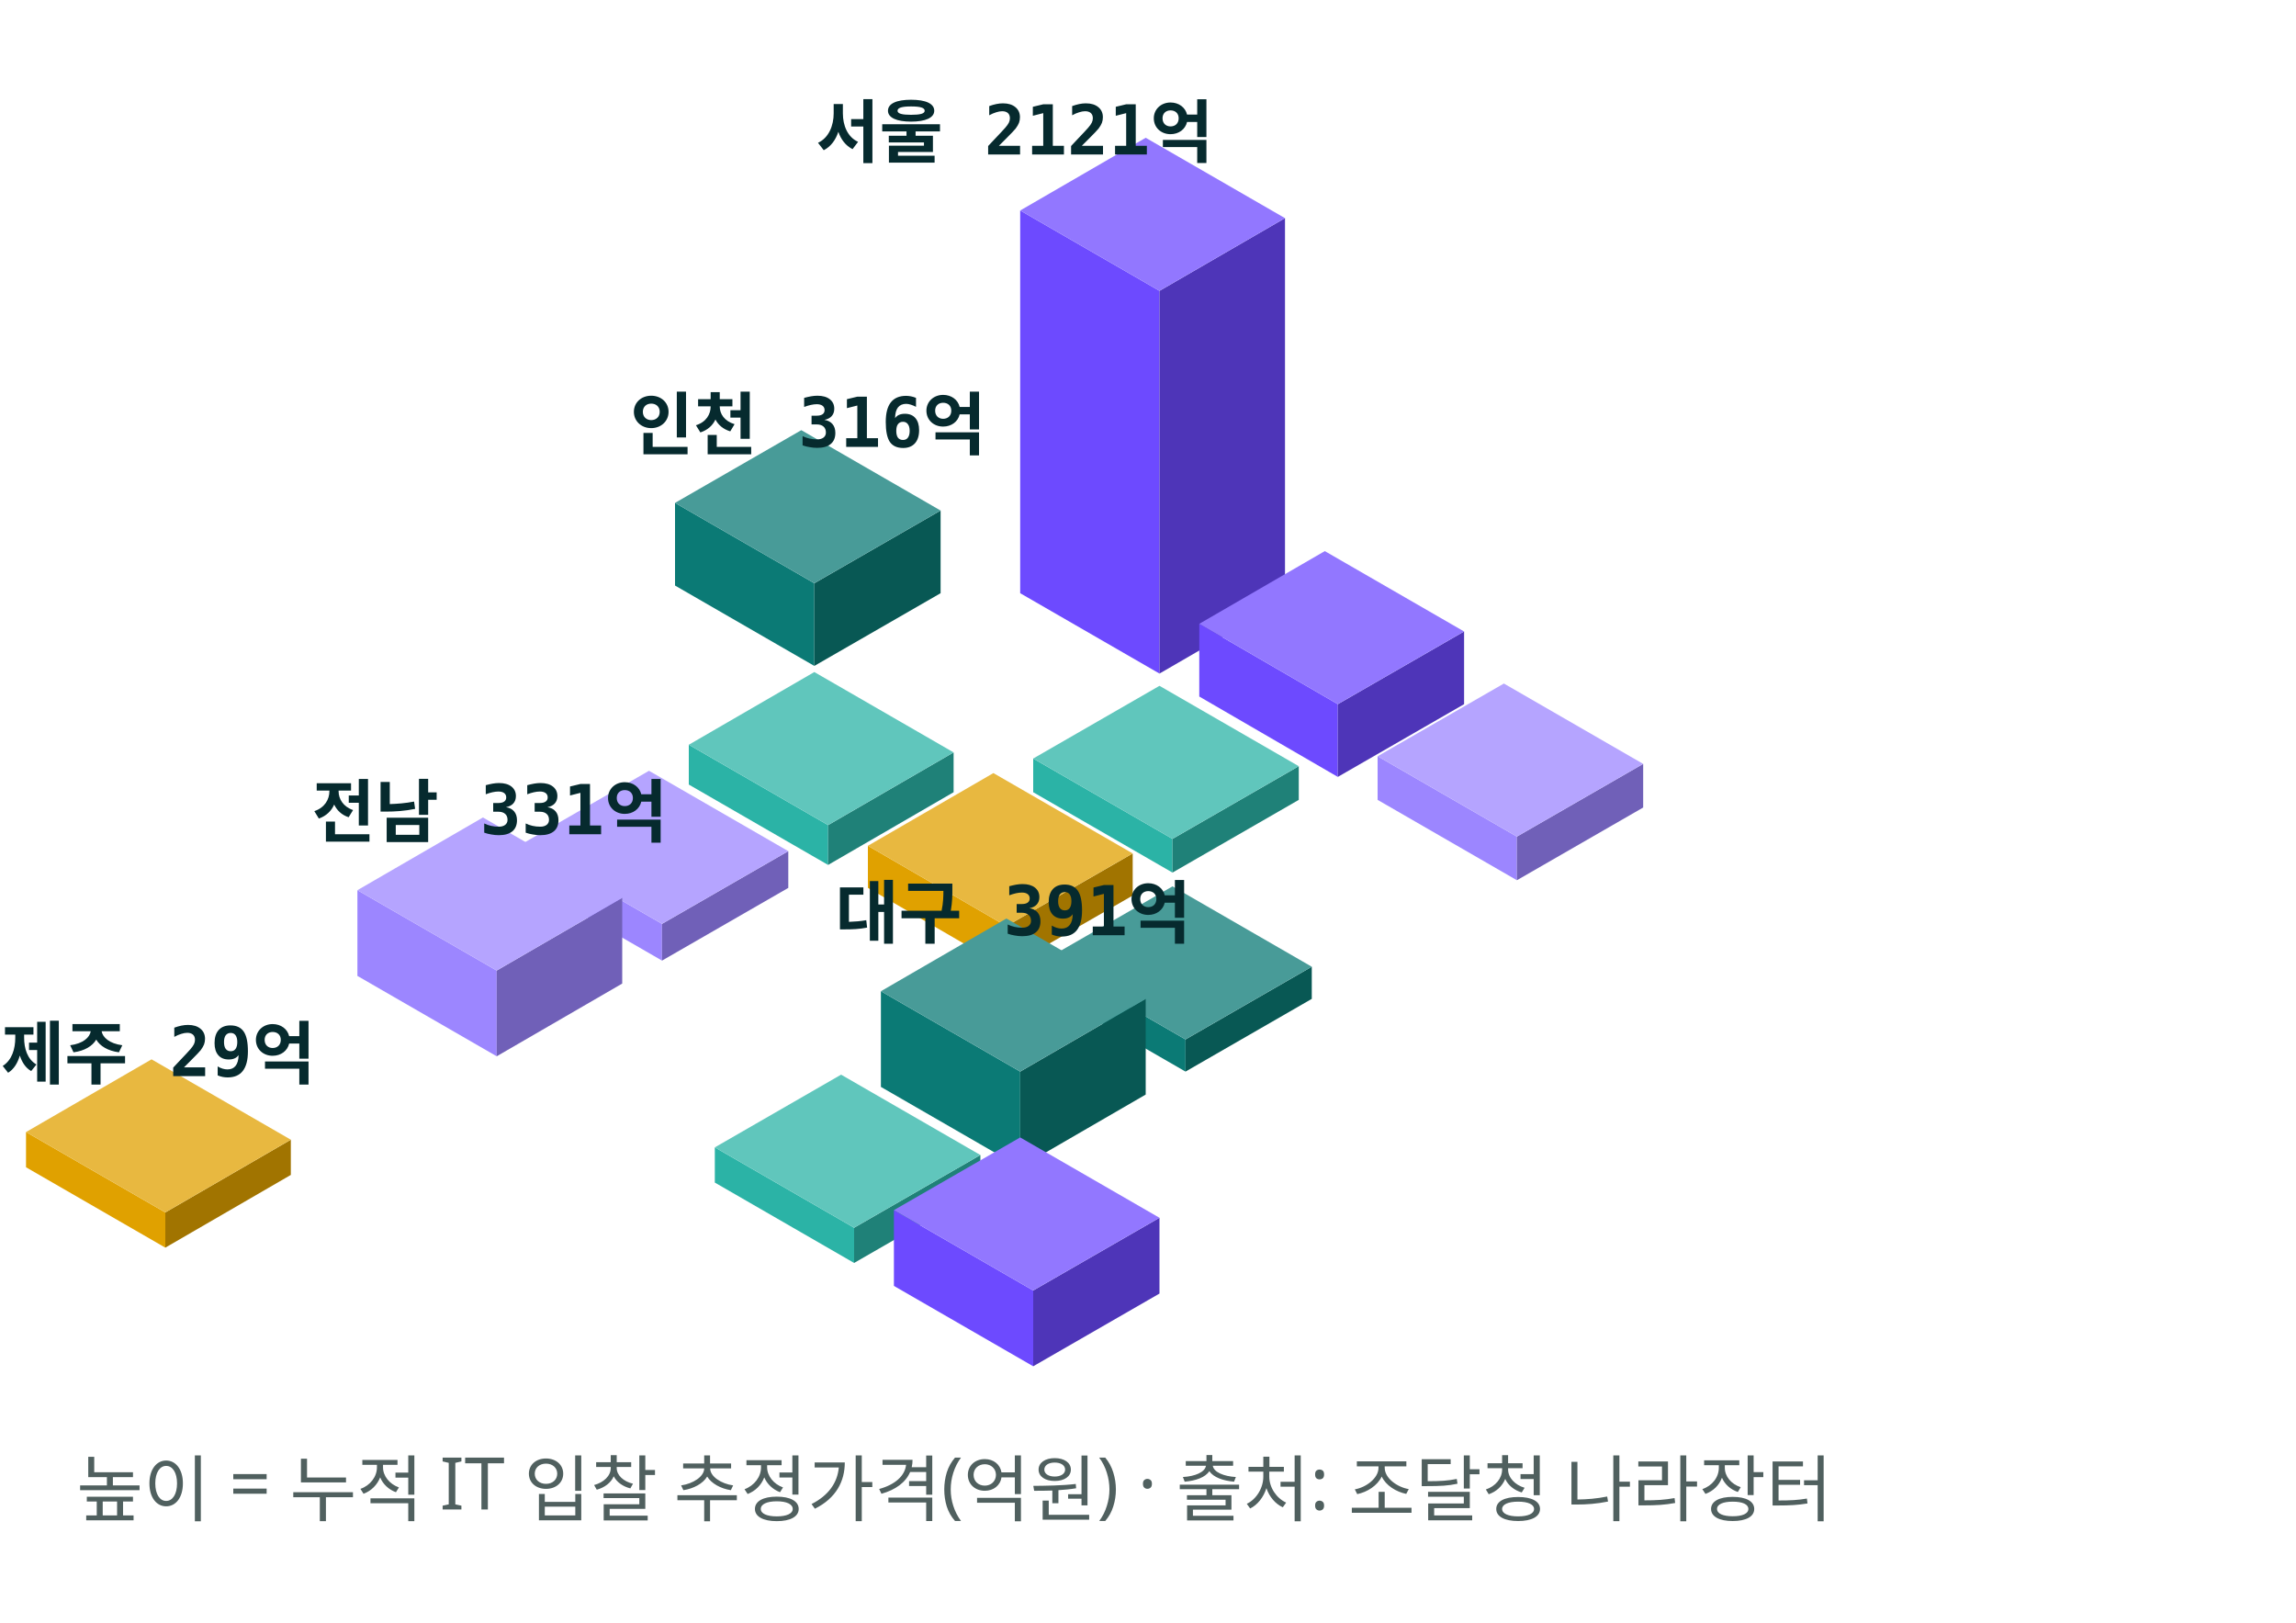
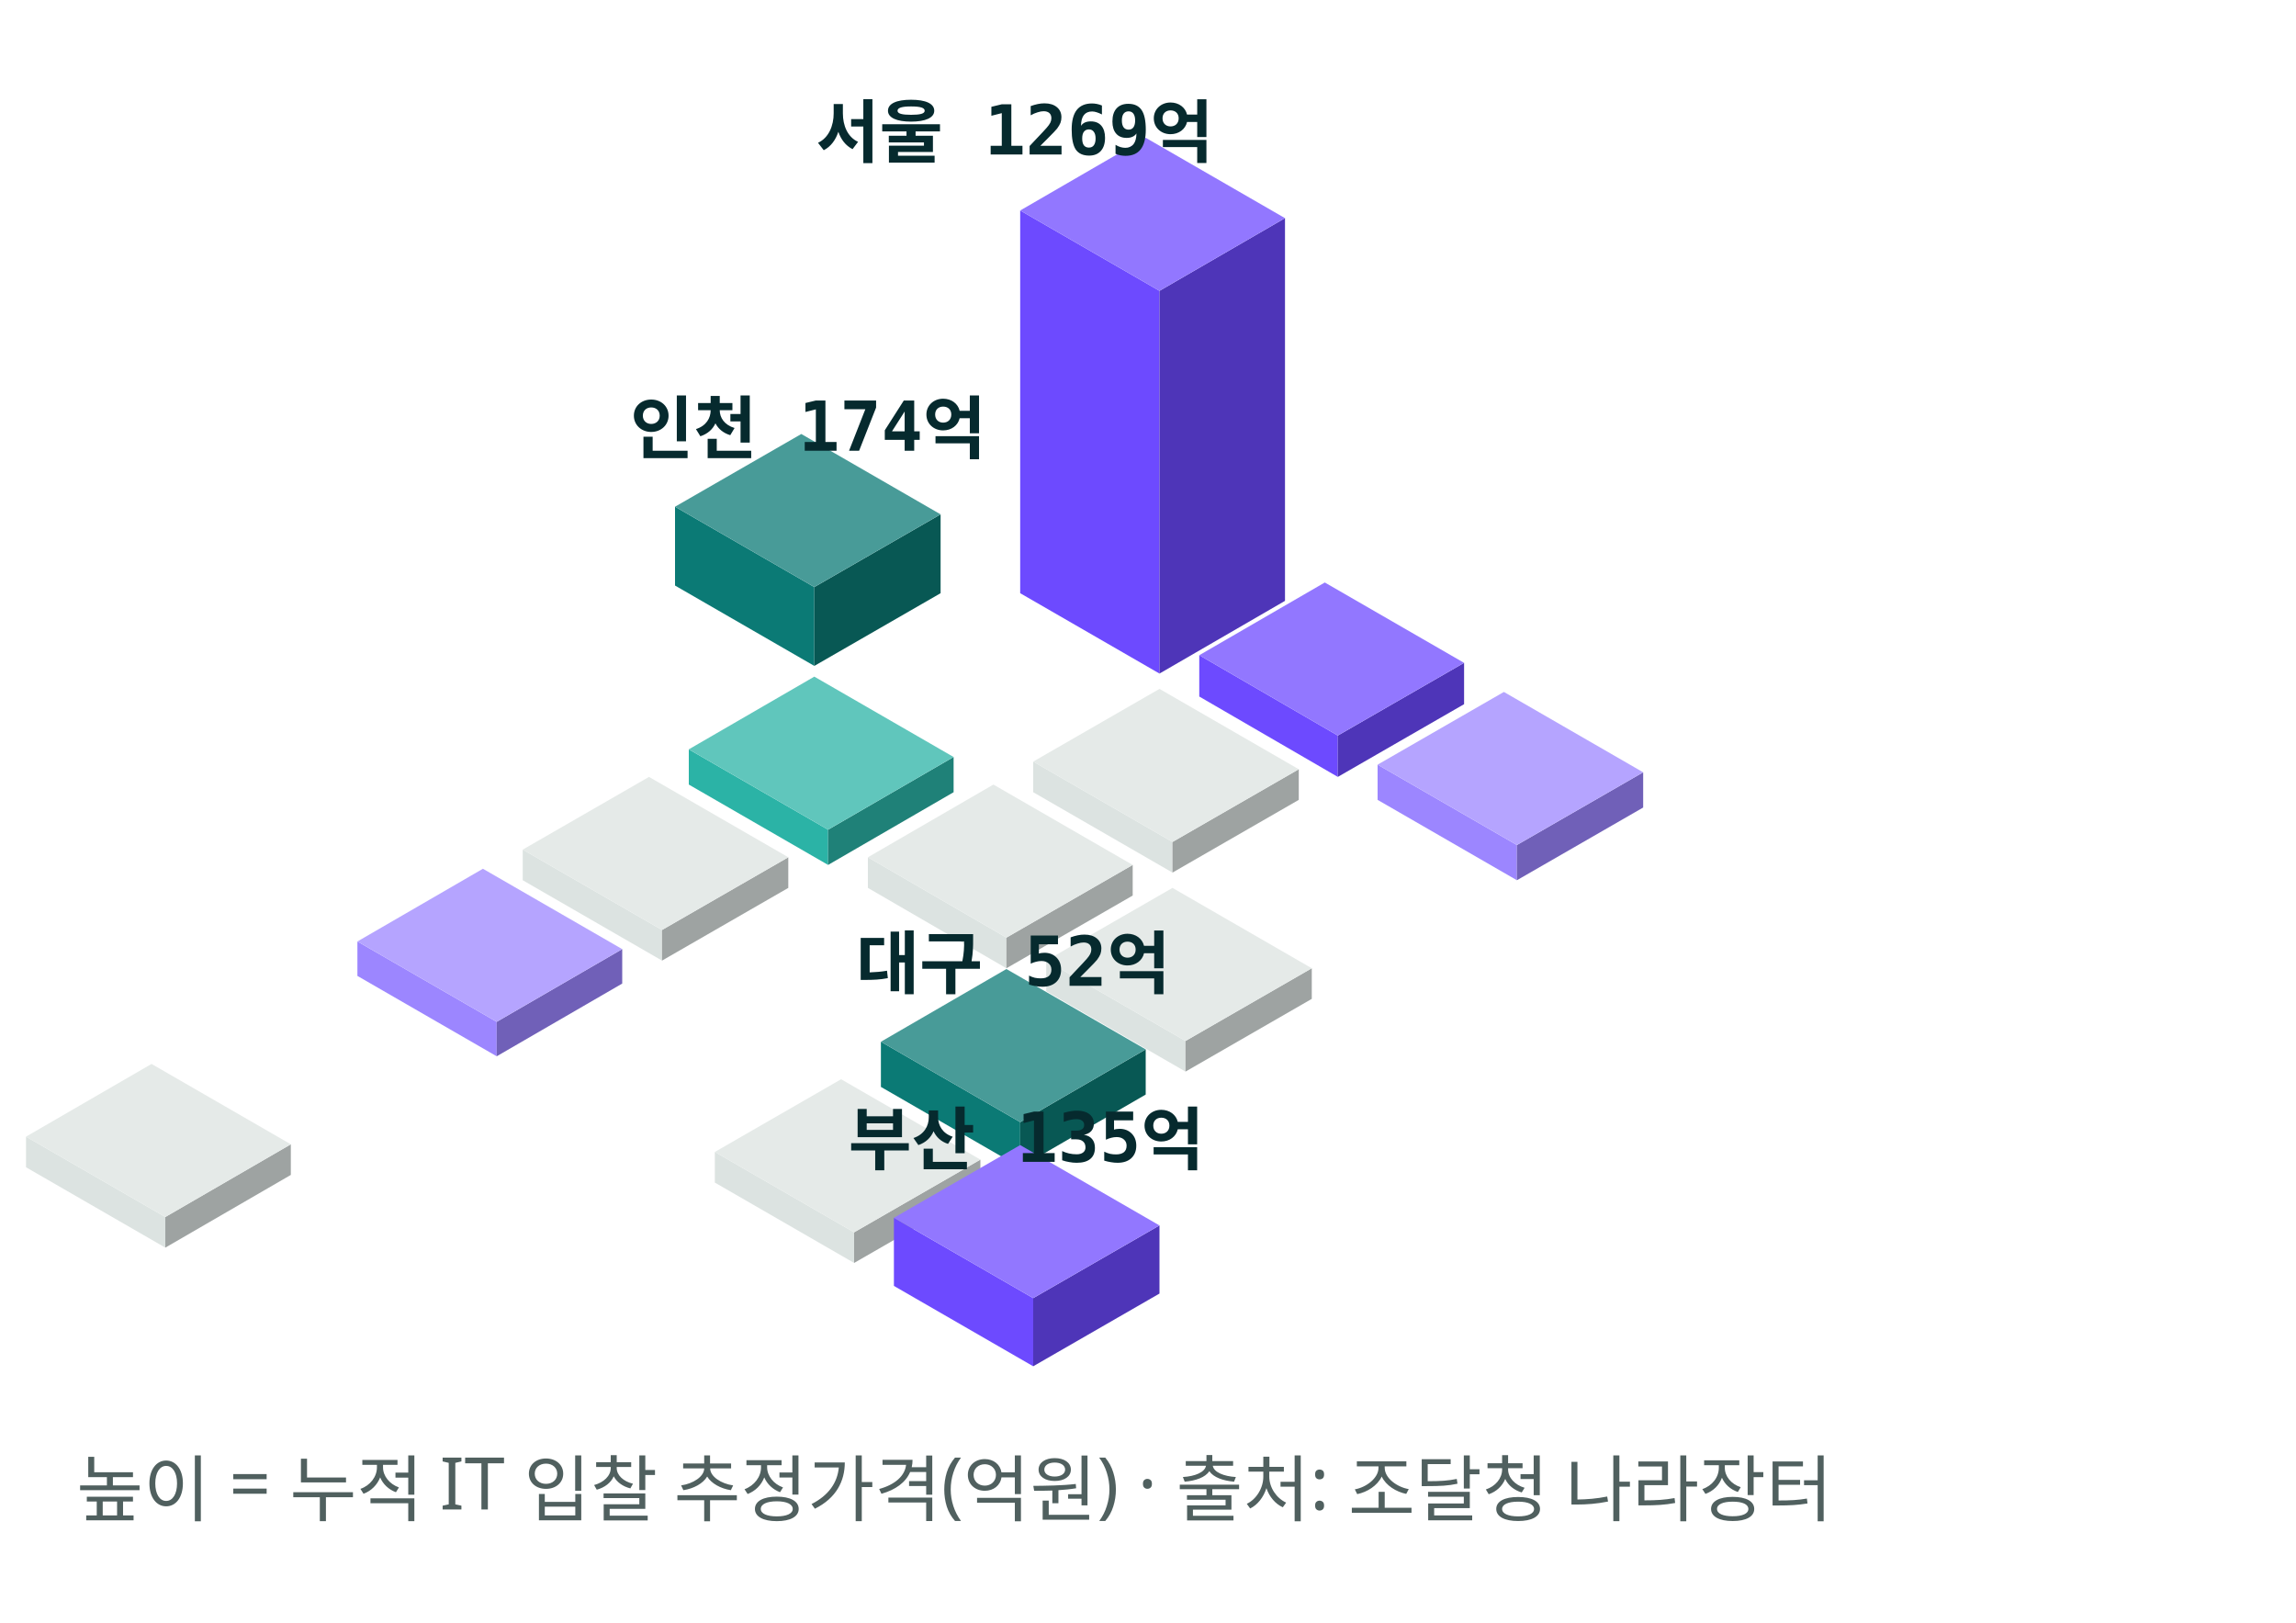
<svg xmlns="http://www.w3.org/2000/svg" viewBox="-148 -42 300 212" width="100%" role="img" aria-label="지역별 IT 공공입찰 추정예산 분포 (억원)">
  <style>.qti-t{font-family:"Roboto Mono",ui-monospace,monospace;font-weight:700;fill:#062A2E}.qti-m{font-family:"SUIT","Apple SD Gothic Neo",sans-serif;fill:#50605F}.qti-h{font-family:"Wanted Sans","SUIT","Apple SD Gothic Neo",sans-serif;font-weight:700;fill:#062A2E}@media(prefers-color-scheme:dark){.qti-t,.qti-h{fill:#E9F5F3}.qti-m{fill:#8FA5A3}}</style>
  <g>
-     <polygon points="-59.8,34.5 -41.6,45.0 -41.6,34.2 -59.8,23.7" fill="#0B7A75" />
-     <polygon points="-25.1,35.5 -41.6,45.0 -41.6,34.2 -25.1,24.7" fill="#085854" />
-     <polygon points="-43.3,14.2 -25.1,24.7 -41.6,34.2 -59.8,23.7" fill="#489b98" />
+     <polygon points="-59.8,34.5 -41.6,45.0 -41.6,34.7 -59.8,24.2" fill="#0B7A75" />
+     <polygon points="-25.1,35.5 -41.6,45.0 -41.6,34.7 -25.1,25.2" fill="#085854" />
+     <polygon points="-43.3,14.7 -25.1,25.2 -41.6,34.7 -59.8,24.2" fill="#489b98" />
  </g>
-   <text x="-42.4" y="16.7" text-anchor="middle" class="qti-t" font-size="9">인천 316억</text>
+   <text x="-42.4" y="17.2" text-anchor="middle" class="qti-t" font-size="9">인천 174억</text>
  <g>
    <polygon points="-14.7,35.5 3.5,46.0 3.5,-4.0 -14.7,-14.5" fill="#6D4AFF" />
    <polygon points="19.9,36.5 3.5,46.0 3.5,-4.0 19.9,-13.5" fill="#4e35b8" />
    <polygon points="1.7,-24.0 19.9,-13.5 3.5,-4.0 -14.7,-14.5" fill="#9277ff" />
  </g>
-   <text x="-15.4" y="-21.5" text-anchor="middle" class="qti-t" font-size="9">서울 2121억</text>
+   <text x="-15.4" y="-21.5" text-anchor="middle" class="qti-t" font-size="9">서울 1269억</text>
  <g>
-     <polygon points="8.7,49.0 26.8,59.5 26.8,50.0 8.7,39.5" fill="#6D4AFF" />
-     <polygon points="43.3,50.0 26.8,59.5 26.8,50.0 43.3,40.5" fill="#4e35b8" />
-     <polygon points="25.1,30.0 43.3,40.5 26.8,50.0 8.7,39.5" fill="#9277ff" />
+     <polygon points="8.7,49.0 26.8,59.5 26.8,54.1 8.7,43.6" fill="#6D4AFF" />
+     <polygon points="43.3,50.0 26.8,59.5 26.8,54.1 43.3,44.6" fill="#4e35b8" />
+     <polygon points="25.1,34.1 43.3,44.6 26.8,54.1 8.7,43.6" fill="#9277ff" />
  </g>
  <g>
-     <polygon points="-58.0,60.5 -39.8,71.0 -39.8,65.8 -58.0,55.3" fill="#2BB3A6" />
-     <polygon points="-23.4,61.5 -39.8,71.0 -39.8,65.8 -23.4,56.3" fill="#1f8178" />
-     <polygon points="-41.6,45.8 -23.4,56.3 -39.8,65.8 -58.0,55.3" fill="#60c6bc" />
+     <polygon points="-58.0,60.5 -39.8,71.0 -39.8,66.4 -58.0,55.9" fill="#2BB3A6" />
+     <polygon points="-23.4,61.5 -39.8,71.0 -39.8,66.4 -23.4,56.9" fill="#1f8178" />
+     <polygon points="-41.6,46.4 -23.4,56.9 -39.8,66.4 -58.0,55.9" fill="#60c6bc" />
  </g>
  <g>
-     <polygon points="-13.0,61.5 5.2,72.0 5.2,67.6 -13.0,57.1" fill="#2BB3A6" />
-     <polygon points="21.7,62.5 5.2,72.0 5.2,67.6 21.7,58.1" fill="#1f8178" />
-     <polygon points="3.5,47.6 21.7,58.1 5.2,67.6 -13.0,57.1" fill="#60c6bc" />
+     <polygon points="-13.0,61.5 5.2,72.0 5.2,68.0 -13.0,57.5" fill="#DCE3E1" />
+     <polygon points="21.7,62.5 5.2,72.0 5.2,68.0 21.7,58.5" fill="#9ea3a2" />
+     <polygon points="3.5,48.0 21.7,58.5 5.2,68.0 -13.0,57.5" fill="#e5eae8" />
  </g>
  <g>
-     <polygon points="32.0,62.5 50.2,73.0 50.2,67.3 32.0,56.8" fill="#9C86FF" />
-     <polygon points="66.7,63.5 50.2,73.0 50.2,67.3 66.7,57.8" fill="#7060b8" />
-     <polygon points="48.5,47.3 66.7,57.8 50.2,67.3 32.0,56.8" fill="#b5a4ff" />
+     <polygon points="32.0,62.5 50.2,73.0 50.2,68.4 32.0,57.9" fill="#9C86FF" />
+     <polygon points="66.7,63.5 50.2,73.0 50.2,68.4 66.7,58.9" fill="#7060b8" />
+     <polygon points="48.5,48.4 66.7,58.9 50.2,68.4 32.0,57.9" fill="#b5a4ff" />
  </g>
  <g>
-     <polygon points="-79.7,73.0 -61.5,83.5 -61.5,78.7 -79.7,68.2" fill="#9C86FF" />
-     <polygon points="-45.0,74.0 -61.5,83.5 -61.5,78.7 -45.0,69.2" fill="#7060b8" />
-     <polygon points="-63.2,58.7 -45.0,69.2 -61.5,78.7 -79.7,68.2" fill="#b5a4ff" />
+     <polygon points="-79.7,73.0 -61.5,83.5 -61.5,79.5 -79.7,69.0" fill="#DCE3E1" />
+     <polygon points="-45.0,74.0 -61.5,83.5 -61.5,79.5 -45.0,70.0" fill="#9ea3a2" />
+     <polygon points="-63.2,59.5 -45.0,70.0 -61.5,79.5 -79.7,69.0" fill="#e5eae8" />
  </g>
  <g>
-     <polygon points="-34.6,74.0 -16.5,84.5 -16.5,79.0 -34.6,68.5" fill="#E0A100" />
-     <polygon points="0.0,75.0 -16.5,84.5 -16.5,79.0 0.0,69.5" fill="#a17400" />
-     <polygon points="-18.2,59.0 0.0,69.5 -16.5,79.0 -34.6,68.5" fill="#e8b840" />
+     <polygon points="-34.6,74.0 -16.5,84.5 -16.5,80.5 -34.6,70.0" fill="#DCE3E1" />
+     <polygon points="0.0,75.0 -16.5,84.5 -16.5,80.5 0.0,71.0" fill="#9ea3a2" />
+     <polygon points="-18.2,60.5 0.0,71.0 -16.5,80.5 -34.6,70.0" fill="#e5eae8" />
  </g>
  <g>
-     <polygon points="-101.3,85.5 -83.1,96.0 -83.1,84.8 -101.3,74.3" fill="#9C86FF" />
-     <polygon points="-66.7,86.5 -83.1,96.0 -83.1,84.8 -66.7,75.3" fill="#7060b8" />
-     <polygon points="-84.9,64.8 -66.7,75.3 -83.1,84.8 -101.3,74.3" fill="#b5a4ff" />
-   </g>
-   <text x="-84.0" y="67.3" text-anchor="middle" class="qti-t" font-size="9">전남 331억</text>
-   <g>
-     <polygon points="-11.3,87.5 6.9,98.0 6.9,93.8 -11.3,83.3" fill="#0B7A75" />
-     <polygon points="23.4,88.5 6.9,98.0 6.9,93.8 23.4,84.3" fill="#085854" />
-     <polygon points="5.2,73.8 23.4,84.3 6.9,93.8 -11.3,83.3" fill="#489b98" />
+     <polygon points="-101.3,85.5 -83.1,96.0 -83.1,91.5 -101.3,81.0" fill="#9C86FF" />
+     <polygon points="-66.7,86.5 -83.1,96.0 -83.1,91.5 -66.7,82.0" fill="#7060b8" />
+     <polygon points="-84.9,71.5 -66.7,82.0 -83.1,91.5 -101.3,81.0" fill="#b5a4ff" />
  </g>
  <g>
-     <polygon points="-32.9,100.0 -14.7,110.5 -14.7,98.0 -32.9,87.5" fill="#0B7A75" />
-     <polygon points="1.7,101.0 -14.7,110.5 -14.7,98.0 1.7,88.5" fill="#085854" />
-     <polygon points="-16.5,78.0 1.7,88.5 -14.7,98.0 -32.9,87.5" fill="#489b98" />
-   </g>
-   <text x="-15.6" y="80.5" text-anchor="middle" class="qti-t" font-size="9">대구 391억</text>
-   <g>
-     <polygon points="-144.6,110.5 -126.4,121.0 -126.4,116.4 -144.6,105.9" fill="#E0A100" />
-     <polygon points="-110.0,111.5 -126.4,121.0 -126.4,116.4 -110.0,106.9" fill="#a17400" />
-     <polygon points="-128.2,96.4 -110.0,106.9 -126.4,116.4 -144.6,105.9" fill="#e8b840" />
-   </g>
-   <text x="-127.3" y="98.9" text-anchor="middle" class="qti-t" font-size="9">제주 29억</text>
-   <g>
-     <polygon points="-54.6,112.5 -36.4,123.0 -36.4,118.4 -54.6,107.9" fill="#2BB3A6" />
-     <polygon points="-19.9,113.5 -36.4,123.0 -36.4,118.4 -19.9,108.9" fill="#1f8178" />
-     <polygon points="-38.1,98.4 -19.9,108.9 -36.4,118.4 -54.6,107.9" fill="#60c6bc" />
+     <polygon points="-11.3,87.5 6.9,98.0 6.9,94.0 -11.3,83.5" fill="#DCE3E1" />
+     <polygon points="23.4,88.5 6.9,98.0 6.9,94.0 23.4,84.5" fill="#9ea3a2" />
+     <polygon points="5.2,74.0 23.4,84.5 6.9,94.0 -11.3,83.5" fill="#e5eae8" />
  </g>
  <g>
-     <polygon points="-31.2,126.0 -13.0,136.5 -13.0,126.6 -31.2,116.1" fill="#6D4AFF" />
-     <polygon points="3.5,127.0 -13.0,136.5 -13.0,126.6 3.5,117.1" fill="#4e35b8" />
-     <polygon points="-14.7,106.6 3.5,117.1 -13.0,126.6 -31.2,116.1" fill="#9277ff" />
+     <polygon points="-32.9,100.0 -14.7,110.5 -14.7,104.6 -32.9,94.1" fill="#0B7A75" />
+     <polygon points="1.7,101.0 -14.7,110.5 -14.7,104.6 1.7,95.1" fill="#085854" />
+     <polygon points="-16.5,84.6 1.7,95.1 -14.7,104.6 -32.9,94.1" fill="#489b98" />
  </g>
+   <text x="-15.6" y="87.1" text-anchor="middle" class="qti-t" font-size="9">대구 52억</text>
+   <g>
+     <polygon points="-144.6,110.5 -126.4,121.0 -126.4,117.0 -144.6,106.5" fill="#DCE3E1" />
+     <polygon points="-110.0,111.5 -126.4,121.0 -126.4,117.0 -110.0,107.5" fill="#9ea3a2" />
+     <polygon points="-128.2,97.0 -110.0,107.5 -126.4,117.0 -144.6,106.5" fill="#e5eae8" />
+   </g>
+   <g>
+     <polygon points="-54.6,112.5 -36.4,123.0 -36.4,119.0 -54.6,108.5" fill="#DCE3E1" />
+     <polygon points="-19.9,113.5 -36.4,123.0 -36.4,119.0 -19.9,109.5" fill="#9ea3a2" />
+     <polygon points="-38.1,99.0 -19.9,109.5 -36.4,119.0 -54.6,108.5" fill="#e5eae8" />
+   </g>
+   <g>
+     <polygon points="-31.2,126.0 -13.0,136.5 -13.0,127.6 -31.2,117.1" fill="#6D4AFF" />
+     <polygon points="3.5,127.0 -13.0,136.5 -13.0,127.6 3.5,118.1" fill="#4e35b8" />
+     <polygon points="-14.7,107.6 3.5,118.1 -13.0,127.6 -31.2,117.1" fill="#9277ff" />
+   </g>
+   <text x="-13.9" y="110.1" text-anchor="middle" class="qti-t" font-size="9">부산 135억</text>
  <text x="-138" y="156" class="qti-m" font-size="9.5">높이 = 누적 IT 입찰 추정가격(억원) · 출처: 조달청 나라장터</text>
</svg>
